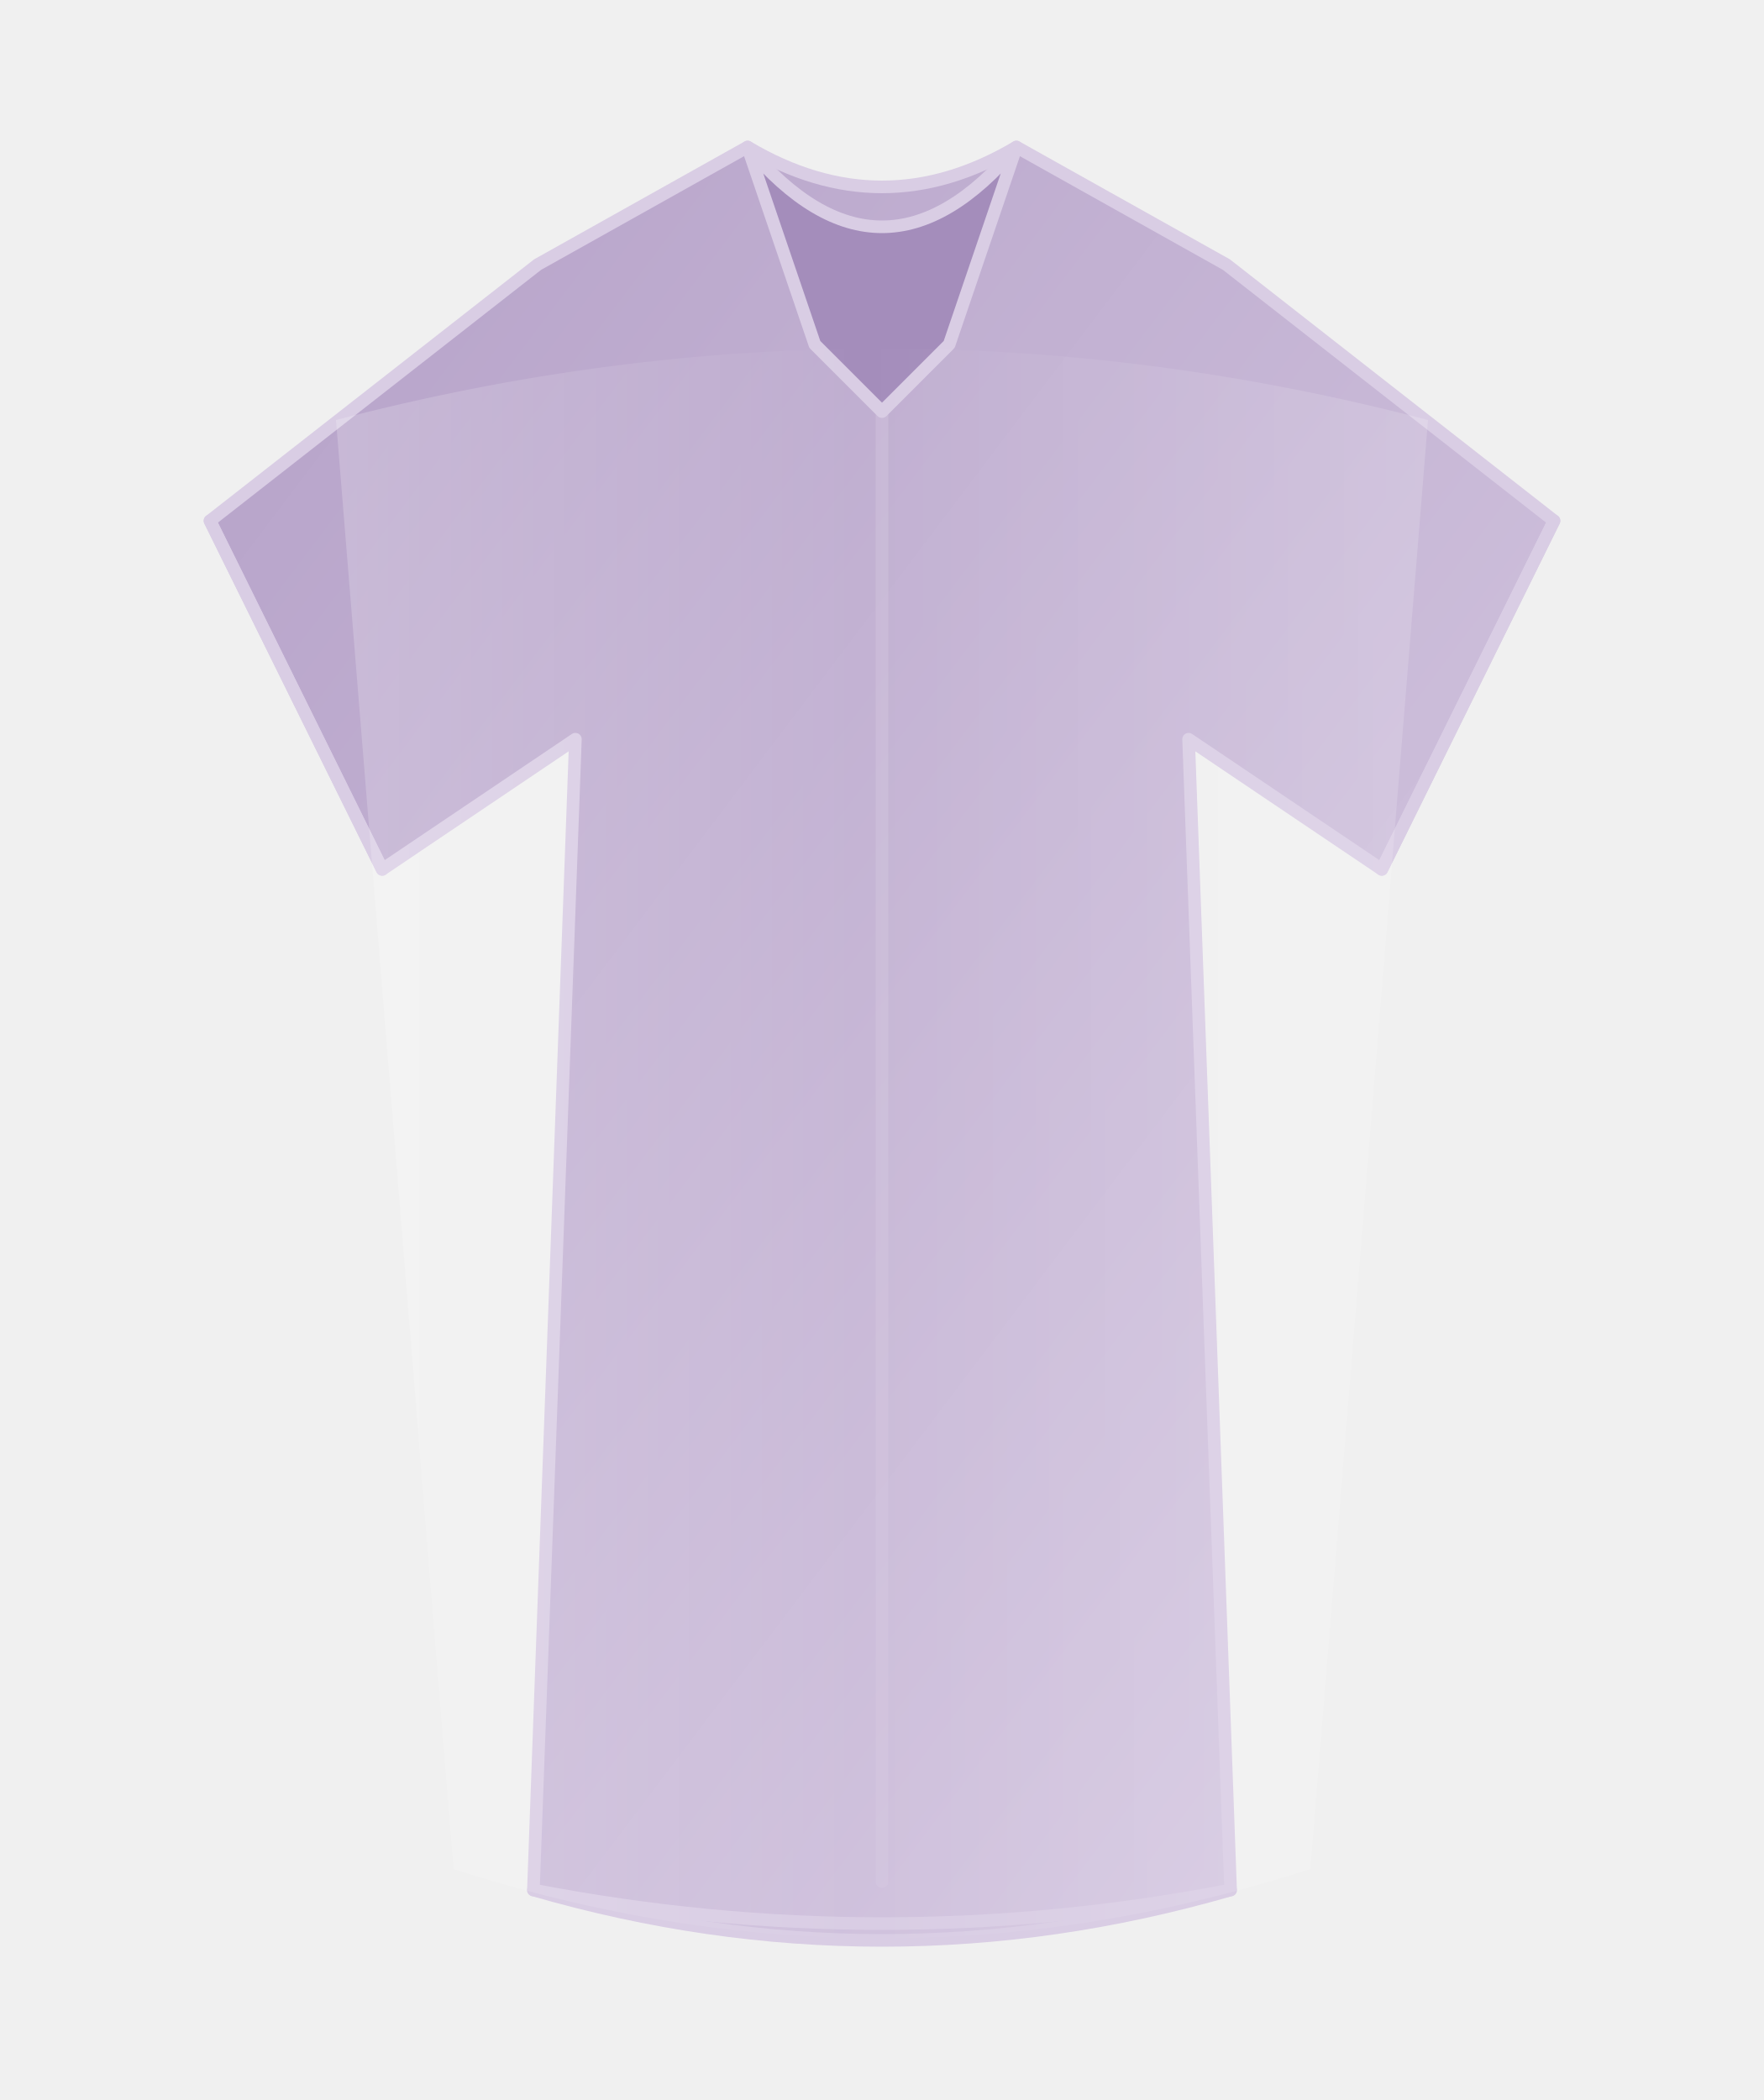
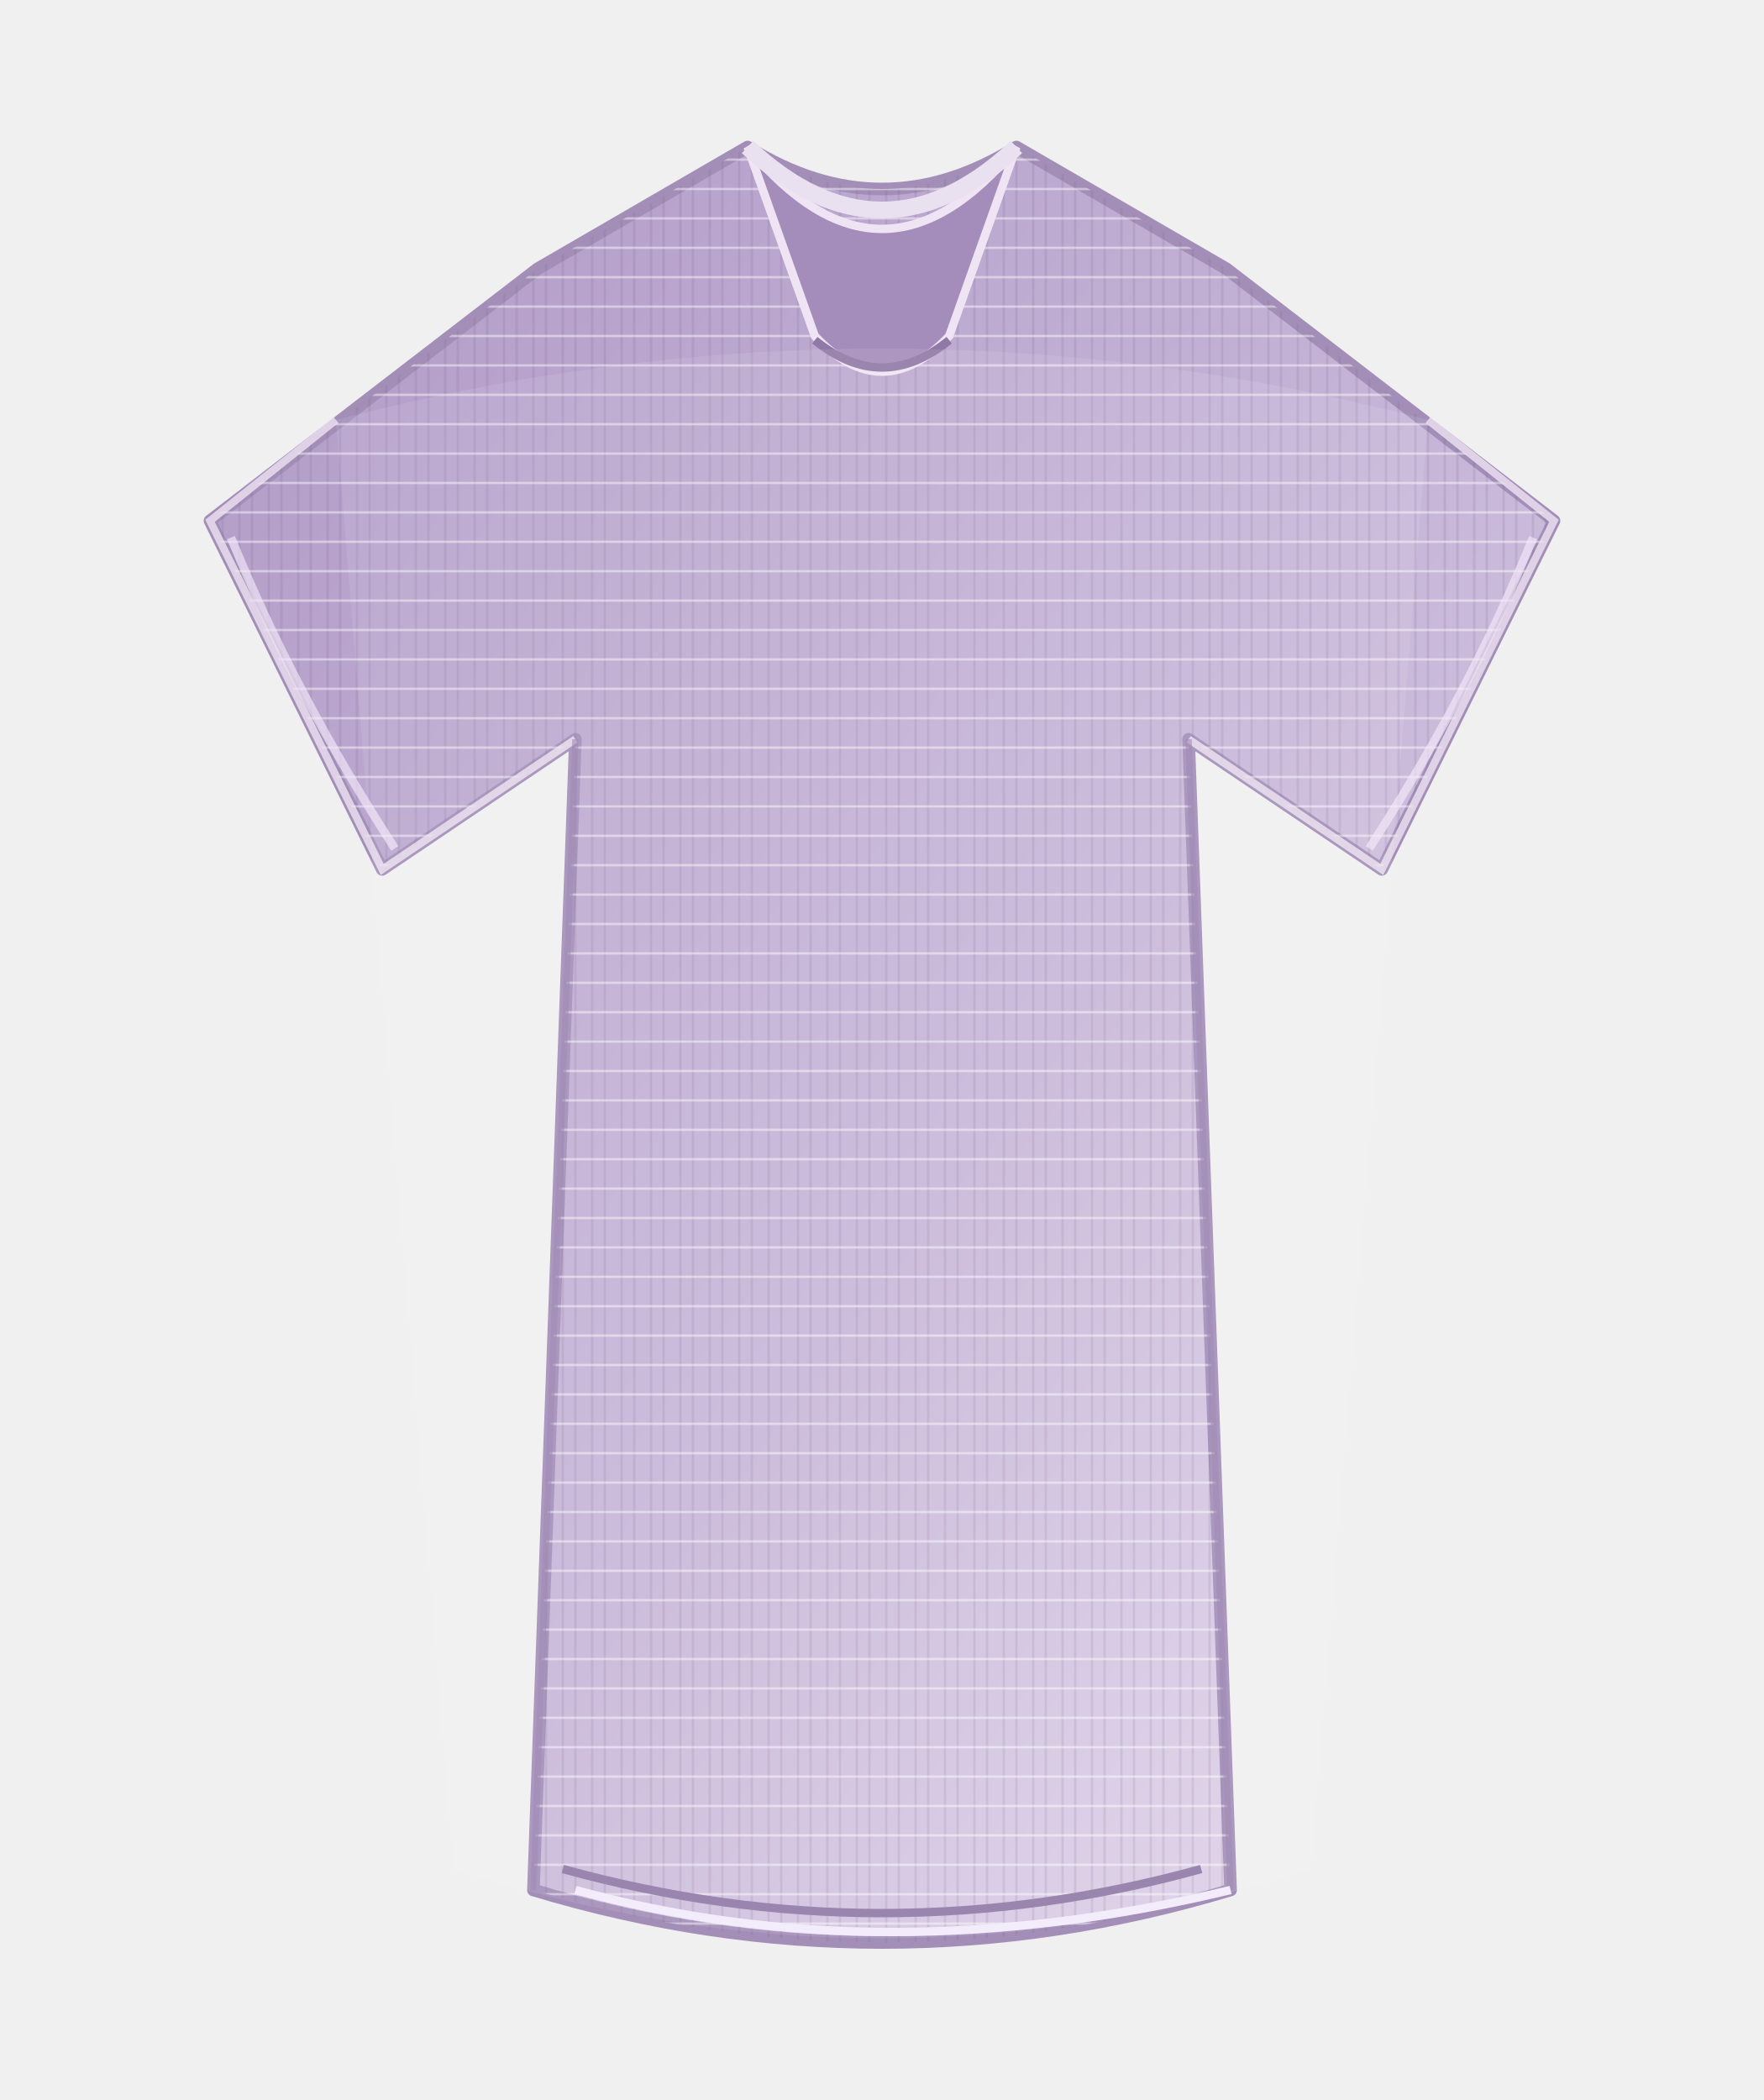
<svg xmlns="http://www.w3.org/2000/svg" width="420" height="500" viewBox="0 0 420 500">
  <defs>
-     <linearGradient id="fabric" x1="0" y1="0" x2="1" y2="1">
-       <stop offset="0" stop-color="#b5a1c8" />
-       <stop offset="1" stop-color="#d9cde4" />
+     <linearGradient id="jersey" x1="0" y1="0" x2="1" y2="1">
+       <stop stop-color="#b09ac6" />
+       <stop offset=".55" stop-color="#c7b6d8" />
+       <stop offset="1" stop-color="#e4d9ec" />
    </linearGradient>
-     <linearGradient id="shine" x1="0" y1="0" x2="1" y2="0">
-       <stop offset="0" stop-color="#fff" stop-opacity=".20" />
-       <stop offset=".48" stop-color="#fff" stop-opacity="0" />
-       <stop offset="1" stop-color="#fff" stop-opacity=".16" />
-     </linearGradient>
+     <pattern id="grain" width="7" height="7" patternUnits="userSpaceOnUse">
+       <path d="M1 0V7M4 0V7" stroke="#725e87" stroke-width=".55" opacity=".16" />
+       <path d="M0 3H7" stroke="#fff" stroke-width=".55" opacity=".45" />
+     </pattern>
  </defs>
-   <g stroke="#d9cde4" stroke-width="3" stroke-linecap="round" stroke-linejoin="round" fill="url(#fabric)">
-     <path d="M128 63 L178 35 Q210 54 242 35 L292 63 L370 124 L329 207 L283 176 L293 450 Q210 474 127 450 L137 176 L91 207 L50 124 Z" />
-     <path d="M178 35 Q210 73 242 35 L226 82 L210 98 L194 82 Z" fill="#a48dbb" />
-     <path d="M210 99 L210 448" fill="none" opacity=".32" />
-     <path d="M127 450 Q210 466 293 450" fill="none" />
-     <path d="M91 207 L50 124 M329 207 L370 124" fill="none" />
-     <path d="M80 100 Q210 66 340 100 L312 445 Q210 478 108 445Z" fill="url(#shine)" stroke="none" />
-   </g>
+   <path d="M128 64 178 35Q210 55 242 35L292 64 370 124 329 207 283 176 293 450Q210 475 127 450L137 176 91 207 50 124Z" fill="url(#jersey)" stroke="#a38eb8" stroke-width="3" stroke-linejoin="round" />
+   <path d="M128 64 178 35Q210 55 242 35L292 64 370 124 329 207 283 176 293 450Q210 475 127 450L137 176 91 207 50 124Z" fill="url(#grain)" />
+   <path d="M178 35Q210 74 242 35L226 80Q210 97 194 80Z" fill="#a58dbb" stroke="#eee4f3" stroke-width="2" />
+   <path d="M178 35Q210 65 242 35" fill="none" stroke="#e9e0f0" stroke-width="4" />
+   <path d="M194 81Q210 94 226 81" fill="none" stroke="#8f79a5" stroke-width="2" />
+   <path d="M80 100 50 124 91 207 137 176M340 100 370 124 329 207 283 176" fill="none" stroke="#eee4f3" stroke-width="1.8" opacity=".8" />
+   <path d="M137 176 127 450M283 176 293 450" fill="none" stroke="#967fae" stroke-width="1.5" opacity=".6" />
+   <path d="M134 445Q210 466 286 445" fill="none" stroke="#8f79a5" stroke-width="2" />
+   <path d="M137 450Q210 470 293 450" fill="none" stroke="#f2eafa" stroke-width="2" />
+   <path d="M55 128Q70 165 94 202M365 128Q350 165 326 202" stroke="#f4eafa" stroke-width="2" fill="none" opacity=".65" />
+   <path d="M80 100Q210 66 340 100L312 445Q210 478 108 445Z" fill="#fff" opacity=".09" />
</svg>
